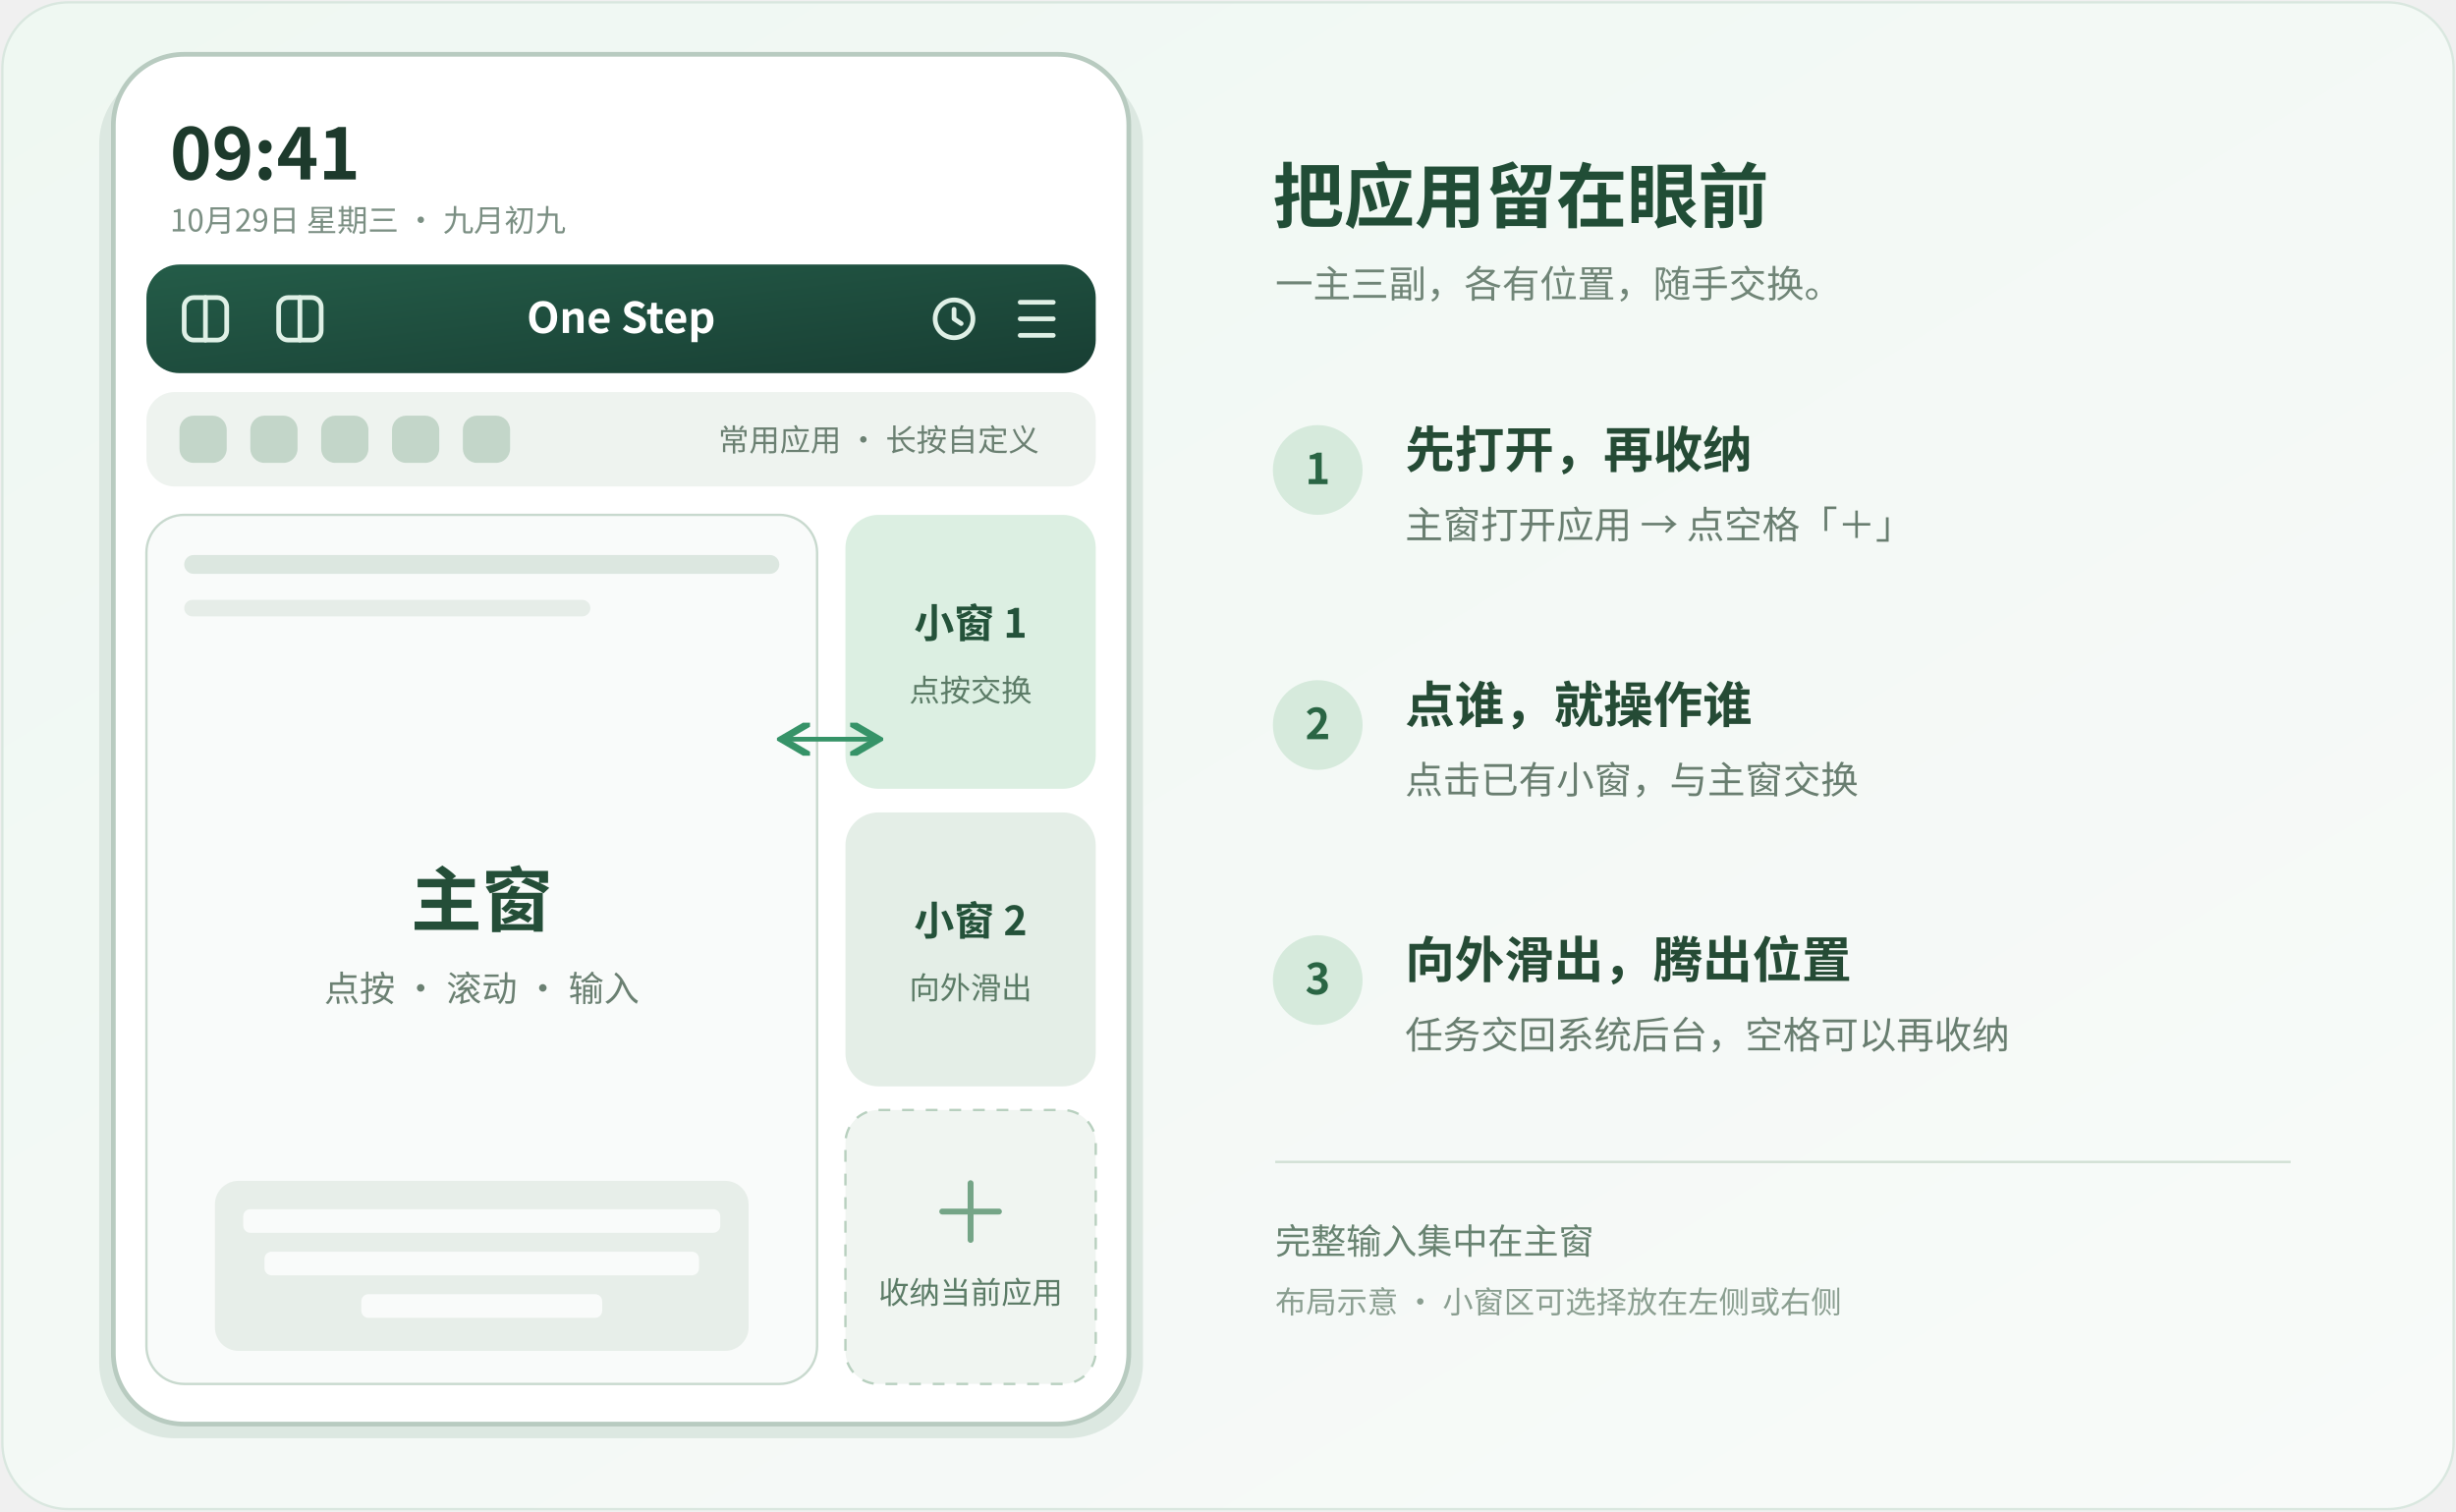
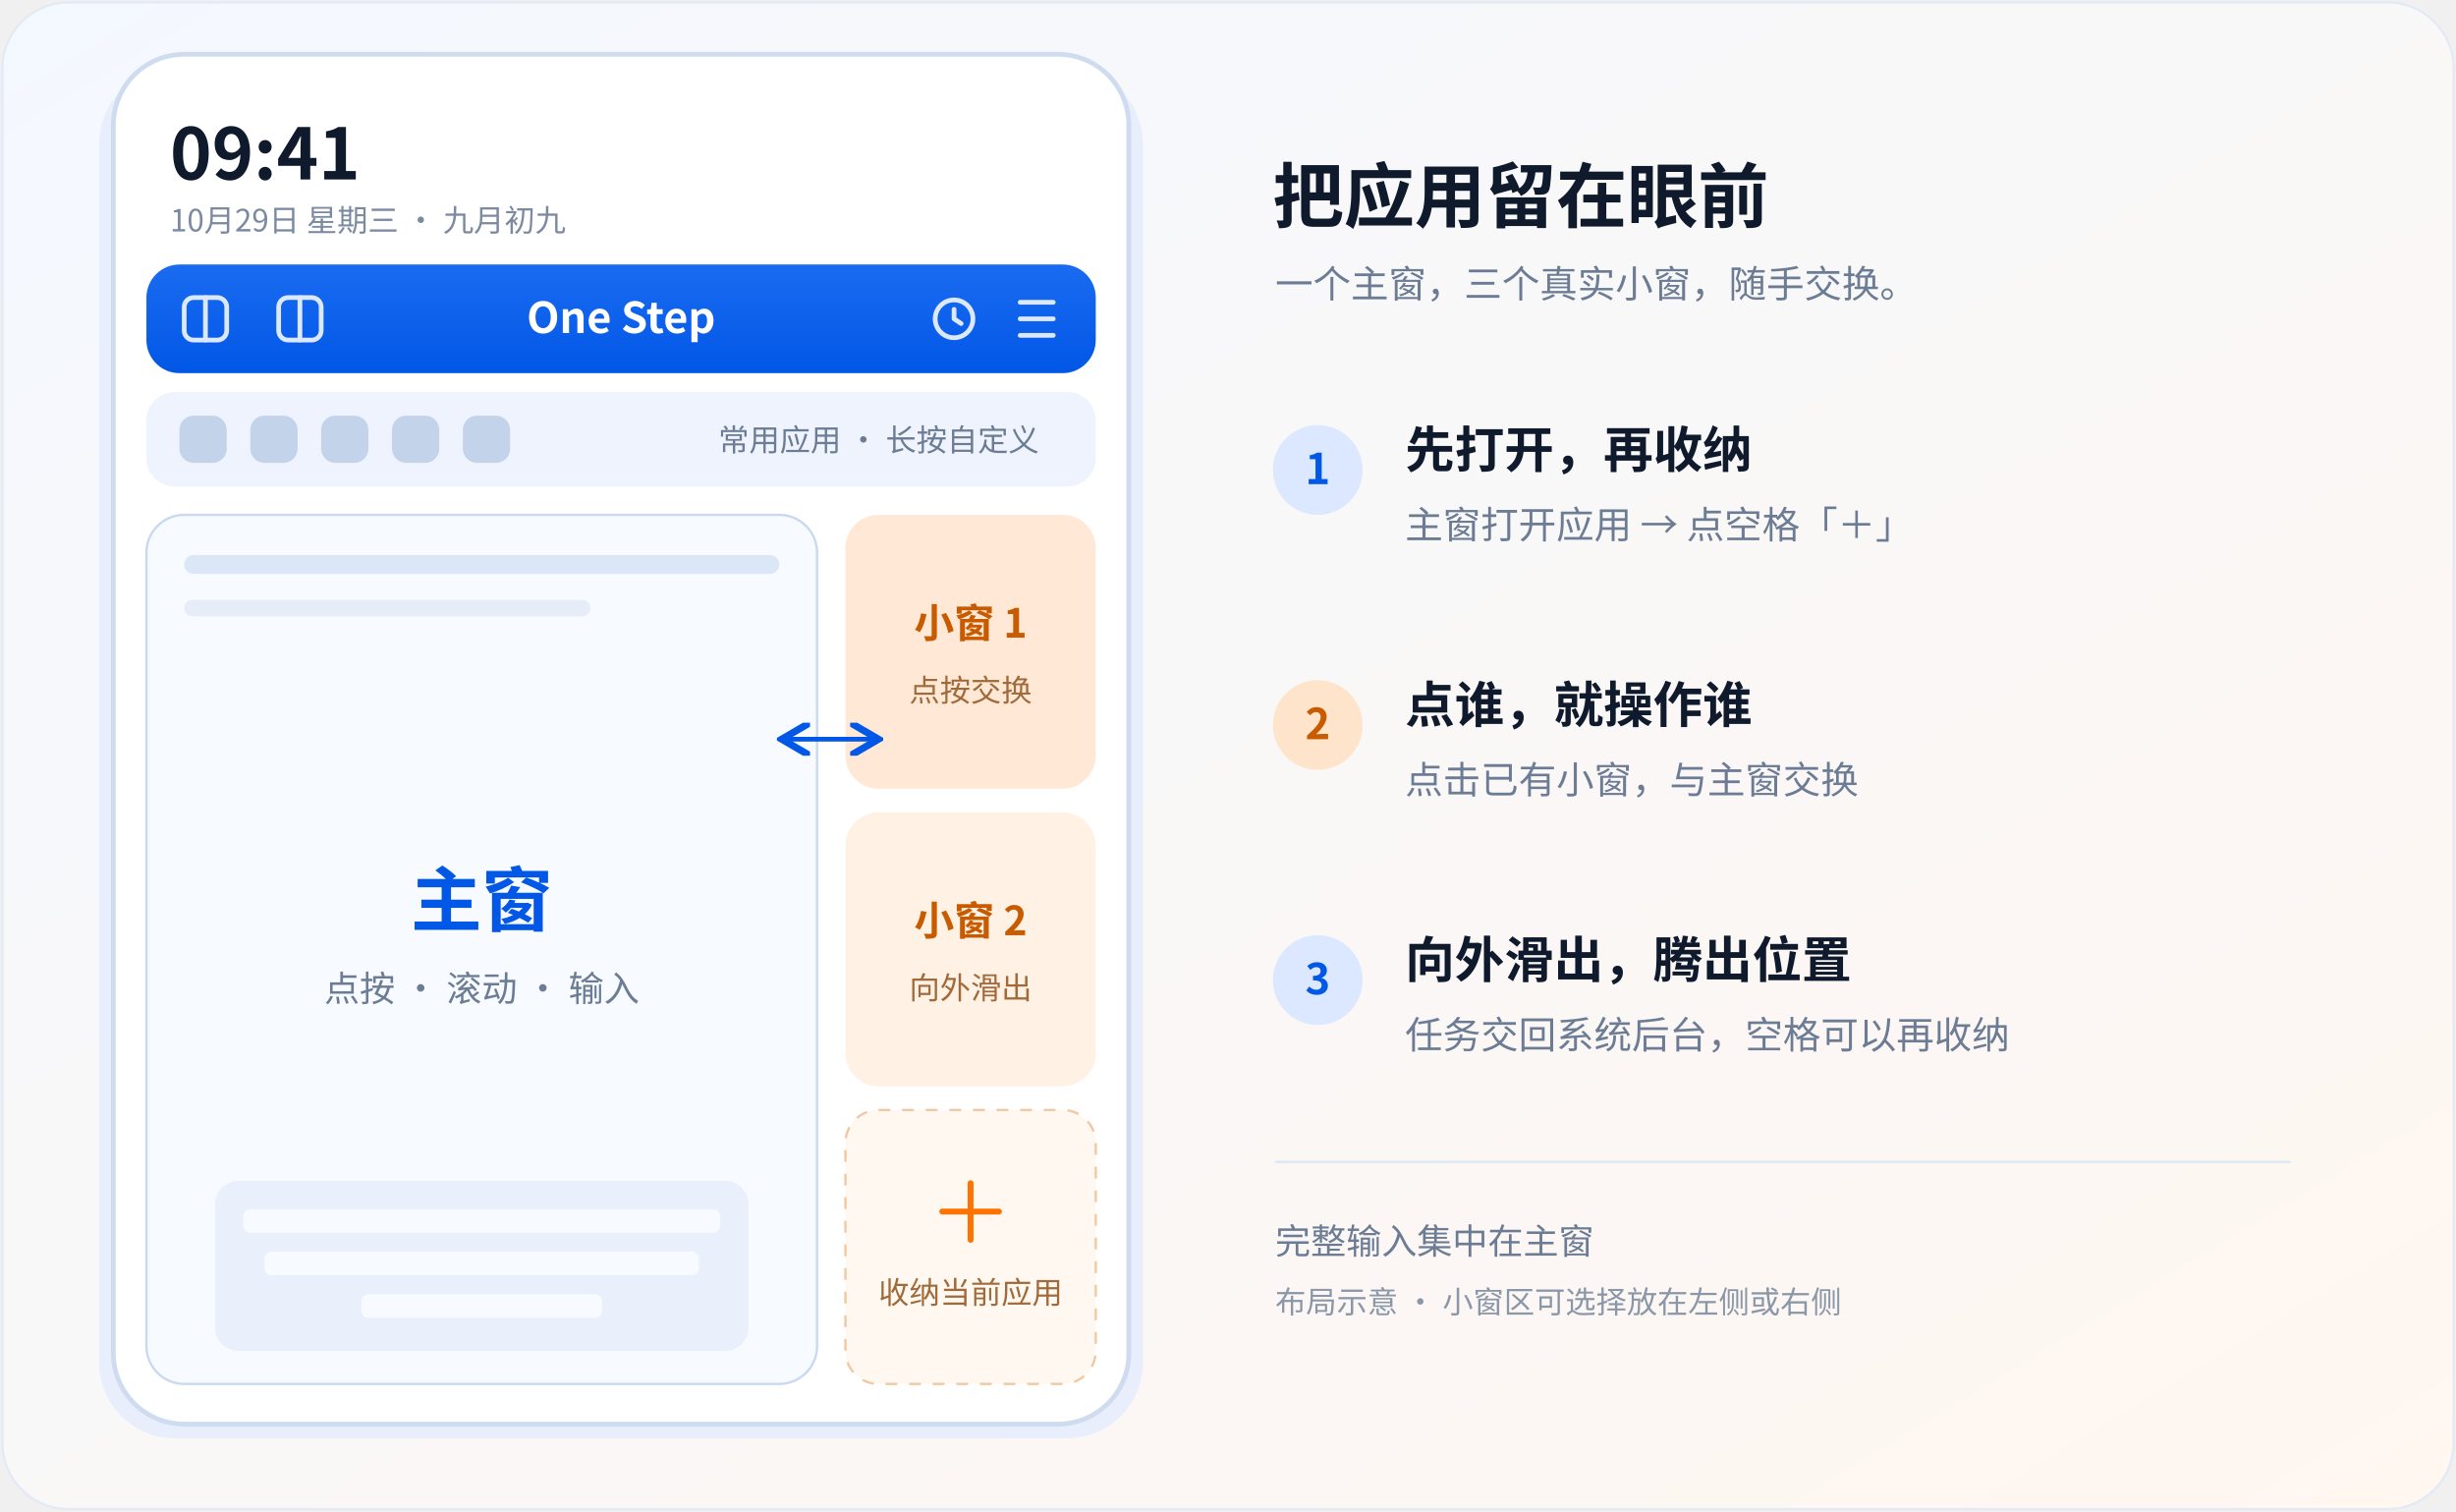
<svg xmlns="http://www.w3.org/2000/svg" width="1040" height="640" viewBox="0 0 1040 640" role="img" aria-labelledby="title desc">
  <defs>
    <linearGradient id="page" x1="0" y1="0" x2="1" y2="1">
-       <stop offset="0" stop-color="#eff8f2" />
-       <stop offset="1" stop-color="#f8faf9" />
+       <stop offset="0" stop-color="#f4f8ff" />
+       <stop offset="1" stop-color="#fff7f0" />
    </linearGradient>
-     <linearGradient id="green" x1="0" y1="0" x2="1" y2="1">
-       <stop offset="0" stop-color="#245c48" />
-       <stop offset="1" stop-color="#183e33" />
+     <linearGradient id="blue" x1="0" y1="0" x2="0" y2="1">
+       <stop offset="0" stop-color="#1a6bf0" />
+       <stop offset="1" stop-color="#0157e6" />
+     </linearGradient>
+     <linearGradient id="orange" x1="0" y1="0" x2="0" y2="1">
+       <stop offset="0" stop-color="#ff8a2b" />
+       <stop offset="1" stop-color="#fe7302" />
    </linearGradient>
    <marker id="arrow" markerWidth="7" markerHeight="7" refX="5" refY="3.5" orient="auto-start-reverse">
-       <path d="M0 0L6 3.5L0 7" fill="none" stroke="#369368" stroke-width="1.5" />
+       <path d="M0 0L6 3.5L0 7" fill="none" stroke="#0157e6" stroke-width="1.5" />
    </marker>
  </defs>
-   <rect x="1" y="1" width="1038" height="638" rx="28" fill="url(#page)" stroke="#d9e7df" />
+   <rect x="1" y="1" width="1038" height="638" rx="28" fill="url(#page)" stroke="#e3eaf5" />
  <g font-family="-apple-system,BlinkMacSystemFont,Segoe UI,Microsoft YaHei,Noto Sans CJK SC,sans-serif">
-     <rect x="42" y="29" width="442" height="580" rx="32" fill="#dce8e1" />
-     <rect x="48" y="23" width="430" height="580" rx="30" fill="#fff" stroke="#b8cbc0" stroke-width="2" />
-     <text x="72" y="76" fill="#1d3a2c" font-size="30" font-weight="650">09:41</text>
-     <text x="72" y="98" fill="#7b8f83" font-size="13">10月29日 星期三 · 九月初九</text>
-     <rect x="62" y="112" width="402" height="46" rx="14" fill="url(#green)" />
-     <g stroke="#dff0e6" stroke-width="2" fill="none" stroke-linecap="round" stroke-linejoin="round">
+     <rect x="42" y="29" width="442" height="580" rx="32" fill="#e8eefb" />
+     <rect x="48" y="23" width="430" height="580" rx="30" fill="#fff" stroke="#cfdcef" stroke-width="2" />
+     <text x="72" y="76" fill="#0f1b2d" font-size="30" font-weight="650">09:41</text>
+     <text x="72" y="98" fill="#7b8aa0" font-size="13">10月29日 星期三 · 九月初九</text>
+     <rect x="62" y="112" width="402" height="46" rx="14" fill="url(#blue)" />
+     <g stroke="#dbe8ff" stroke-width="2" fill="none" stroke-linecap="round" stroke-linejoin="round">
      <rect x="78" y="126" width="18" height="18" rx="4" />
      <path d="M87 126v18" />
      <rect x="118" y="126" width="18" height="18" rx="4" />
      <path d="M127 126v18" />
      <circle cx="404" cy="135" r="8" />
      <path d="M404 131v4l3 2" />
      <path d="M432 128h14M432 135h14M432 142h14" />
    </g>
    <text x="263" y="141" text-anchor="middle" fill="#fff" font-size="18" font-weight="600">One Step</text>
-     <rect x="62" y="166" width="402" height="40" rx="12" fill="#eef3ef" />
-     <g fill="#c3d6c9">
+     <rect x="62" y="166" width="402" height="40" rx="12" fill="#eef3fd" />
+     <g fill="#c3d3ea">
      <rect x="76" y="176" width="20" height="20" rx="6" />
      <rect x="106" y="176" width="20" height="20" rx="6" />
      <rect x="136" y="176" width="20" height="20" rx="6" />
      <rect x="166" y="176" width="20" height="20" rx="6" />
      <rect x="196" y="176" width="20" height="20" rx="6" />
    </g>
-     <text x="440" y="191" text-anchor="end" fill="#6b8072" font-size="13">常用应用 · 长按自定义</text>
-     <rect x="62" y="218" width="284" height="368" rx="16" fill="#f9fbfa" stroke="#c8d9ce" />
-     <rect x="78" y="235" width="252" height="8" rx="4" fill="#dce7e0" />
-     <rect x="78" y="254" width="172" height="7" rx="3.5" fill="#e6ede8" />
-     <text x="204" y="392" text-anchor="middle" fill="#244e38" font-size="30" font-weight="650">主窗</text>
-     <text x="204" y="424" text-anchor="middle" fill="#6b8072" font-size="15">点按 · 滚动 · 输入</text>
-     <rect x="91" y="500" width="226" height="72" rx="10" fill="#e7eee9" />
-     <g fill="#f9fbfa">
+     <text x="440" y="191" text-anchor="end" fill="#6b7c94" font-size="13">常用应用 · 长按自定义</text>
+     <rect x="62" y="218" width="284" height="368" rx="16" fill="#f7faff" stroke="#c9d9f0" />
+     <rect x="78" y="235" width="252" height="8" rx="4" fill="#dbe6f7" />
+     <rect x="78" y="254" width="172" height="7" rx="3.5" fill="#e6edf8" />
+     <text x="204" y="392" text-anchor="middle" fill="#0157e6" font-size="30" font-weight="650">主窗</text>
+     <text x="204" y="424" text-anchor="middle" fill="#6b7c94" font-size="15">点按 · 滚动 · 输入</text>
+     <rect x="91" y="500" width="226" height="72" rx="10" fill="#e9f0fb" />
+     <g fill="#f7faff">
      <rect x="103" y="512" width="202" height="10" rx="3" />
      <rect x="112" y="530" width="184" height="10" rx="3" />
      <rect x="153" y="548" width="102" height="10" rx="3" />
    </g>
-     <rect x="358" y="218" width="106" height="116" rx="14" fill="#dcefe2" />
-     <text x="411" y="270" text-anchor="middle" fill="#24523a" font-size="17" font-weight="600">小窗 1</text>
-     <text x="411" y="297" text-anchor="middle" fill="#5b7b66" font-size="13">点按交换</text>
-     <rect x="358" y="344" width="106" height="116" rx="14" fill="#e4eee7" />
-     <text x="411" y="396" text-anchor="middle" fill="#24523a" font-size="17" font-weight="600">小窗 2</text>
-     <text x="411" y="423" text-anchor="middle" fill="#5b7b66" font-size="13">向外滑出</text>
-     <rect x="358" y="470" width="106" height="116" rx="14" fill="#f0f5f1" stroke="#b8d0bf" stroke-dasharray="5 5" />
-     <path d="M399 513H423M411 501V525" stroke="#75a587" stroke-width="2.5" stroke-linecap="round" />
-     <text x="411" y="552" text-anchor="middle" fill="#5b7b66" font-size="13">收纳当前应用</text>
-     <path d="M333 313H370" fill="none" stroke="#369368" stroke-width="2" marker-start="url(#arrow)" marker-end="url(#arrow)" />
-     <text x="539" y="94" fill="#214d36" font-size="30" font-weight="700">把应用留在眼前</text>
-     <text x="540" y="126" fill="#708577" font-size="16">一主三副，各有位置，随手交换。</text>
+     <rect x="358" y="218" width="106" height="116" rx="14" fill="#ffe9d6" />
+     <text x="411" y="270" text-anchor="middle" fill="#c85a00" font-size="17" font-weight="600">小窗 1</text>
+     <text x="411" y="297" text-anchor="middle" fill="#a06a3a" font-size="13">点按交换</text>
+     <rect x="358" y="344" width="106" height="116" rx="14" fill="#fff1e4" />
+     <text x="411" y="396" text-anchor="middle" fill="#c85a00" font-size="17" font-weight="600">小窗 2</text>
+     <text x="411" y="423" text-anchor="middle" fill="#a06a3a" font-size="13">向外滑出</text>
+     <rect x="358" y="470" width="106" height="116" rx="14" fill="#fff8f1" stroke="#f0c9a4" stroke-dasharray="5 5" />
+     <path d="M399 513H423M411 501V525" stroke="#fe7302" stroke-width="2.5" stroke-linecap="round" />
+     <text x="411" y="552" text-anchor="middle" fill="#a06a3a" font-size="13">收纳当前应用</text>
+     <path d="M333 313H370" fill="none" stroke="#0157e6" stroke-width="2" marker-start="url(#arrow)" marker-end="url(#arrow)" />
+     <text x="539" y="94" fill="#0f1b2d" font-size="30" font-weight="700">把应用留在眼前</text>
+     <text x="540" y="126" fill="#6b7c94" font-size="16">一个主窗，三个真实小窗，随手交换。</text>
    <g>
-       <circle cx="558" cy="199" r="19" fill="#d6eadc" />
-       <text x="558" y="205" text-anchor="middle" fill="#2a6544" font-size="18" font-weight="700">1</text>
-       <text x="595" y="198" fill="#254b35" font-size="21" font-weight="650">先打开，再收纳</text>
-       <text x="595" y="228" fill="#697e70" font-size="16">主窗打开应用 → 点空格「＋」</text>
+       <circle cx="558" cy="199" r="19" fill="#dbe8ff" />
+       <text x="558" y="205" text-anchor="middle" fill="#0157e6" font-size="18" font-weight="700">1</text>
+       <text x="595" y="198" fill="#0f1b2d" font-size="21" font-weight="650">先打开，再收纳</text>
+       <text x="595" y="228" fill="#6b7c94" font-size="16">主窗打开应用 → 点空格「＋」</text>
    </g>
    <g>
-       <circle cx="558" cy="307" r="19" fill="#d6eadc" />
-       <text x="558" y="313" text-anchor="middle" fill="#2a6544" font-size="18" font-weight="700">2</text>
-       <text x="595" y="306" fill="#254b35" font-size="21" font-weight="650">点谁，就操作谁</text>
-       <text x="595" y="336" fill="#697e70" font-size="16">点击已有小窗，与主窗交换</text>
+       <circle cx="558" cy="307" r="19" fill="#ffe4cc" />
+       <text x="558" y="313" text-anchor="middle" fill="#c85a00" font-size="18" font-weight="700">2</text>
+       <text x="595" y="306" fill="#0f1b2d" font-size="21" font-weight="650">点谁，就操作谁</text>
+       <text x="595" y="336" fill="#6b7c94" font-size="16">点击已有小窗，与主窗交换</text>
    </g>
    <g>
-       <circle cx="558" cy="415" r="19" fill="#d6eadc" />
-       <text x="558" y="421" text-anchor="middle" fill="#2a6544" font-size="18" font-weight="700">3</text>
-       <text x="595" y="414" fill="#254b35" font-size="21" font-weight="650">向外滑出，腾出位置</text>
-       <text x="595" y="444" fill="#697e70" font-size="16">任务交回系统后台，空格可以再收纳</text>
+       <circle cx="558" cy="415" r="19" fill="#dbe8ff" />
+       <text x="558" y="421" text-anchor="middle" fill="#0157e6" font-size="18" font-weight="700">3</text>
+       <text x="595" y="414" fill="#0f1b2d" font-size="21" font-weight="650">向外滑出，腾出位置</text>
+       <text x="595" y="444" fill="#6b7c94" font-size="16">任务交回系统后台，空格可以再收纳</text>
    </g>
-     <path d="M540 492H970" stroke="#d1e0d5" />
-     <text x="540" y="531" fill="#688371" font-size="15">完整输入集中在主窗</text>
-     <text x="540" y="556" fill="#8a9e90" font-size="13">布局示意 · 小窗区可选择放在左侧或右侧</text>
+     <path d="M540 492H970" stroke="#dde6f3" />
+     <text x="540" y="531" fill="#6b7c94" font-size="15">完整输入集中在主窗</text>
+     <text x="540" y="556" fill="#8a97a8" font-size="13">布局示意 · 小窗区可选择放在左侧或右侧</text>
  </g>
</svg>
